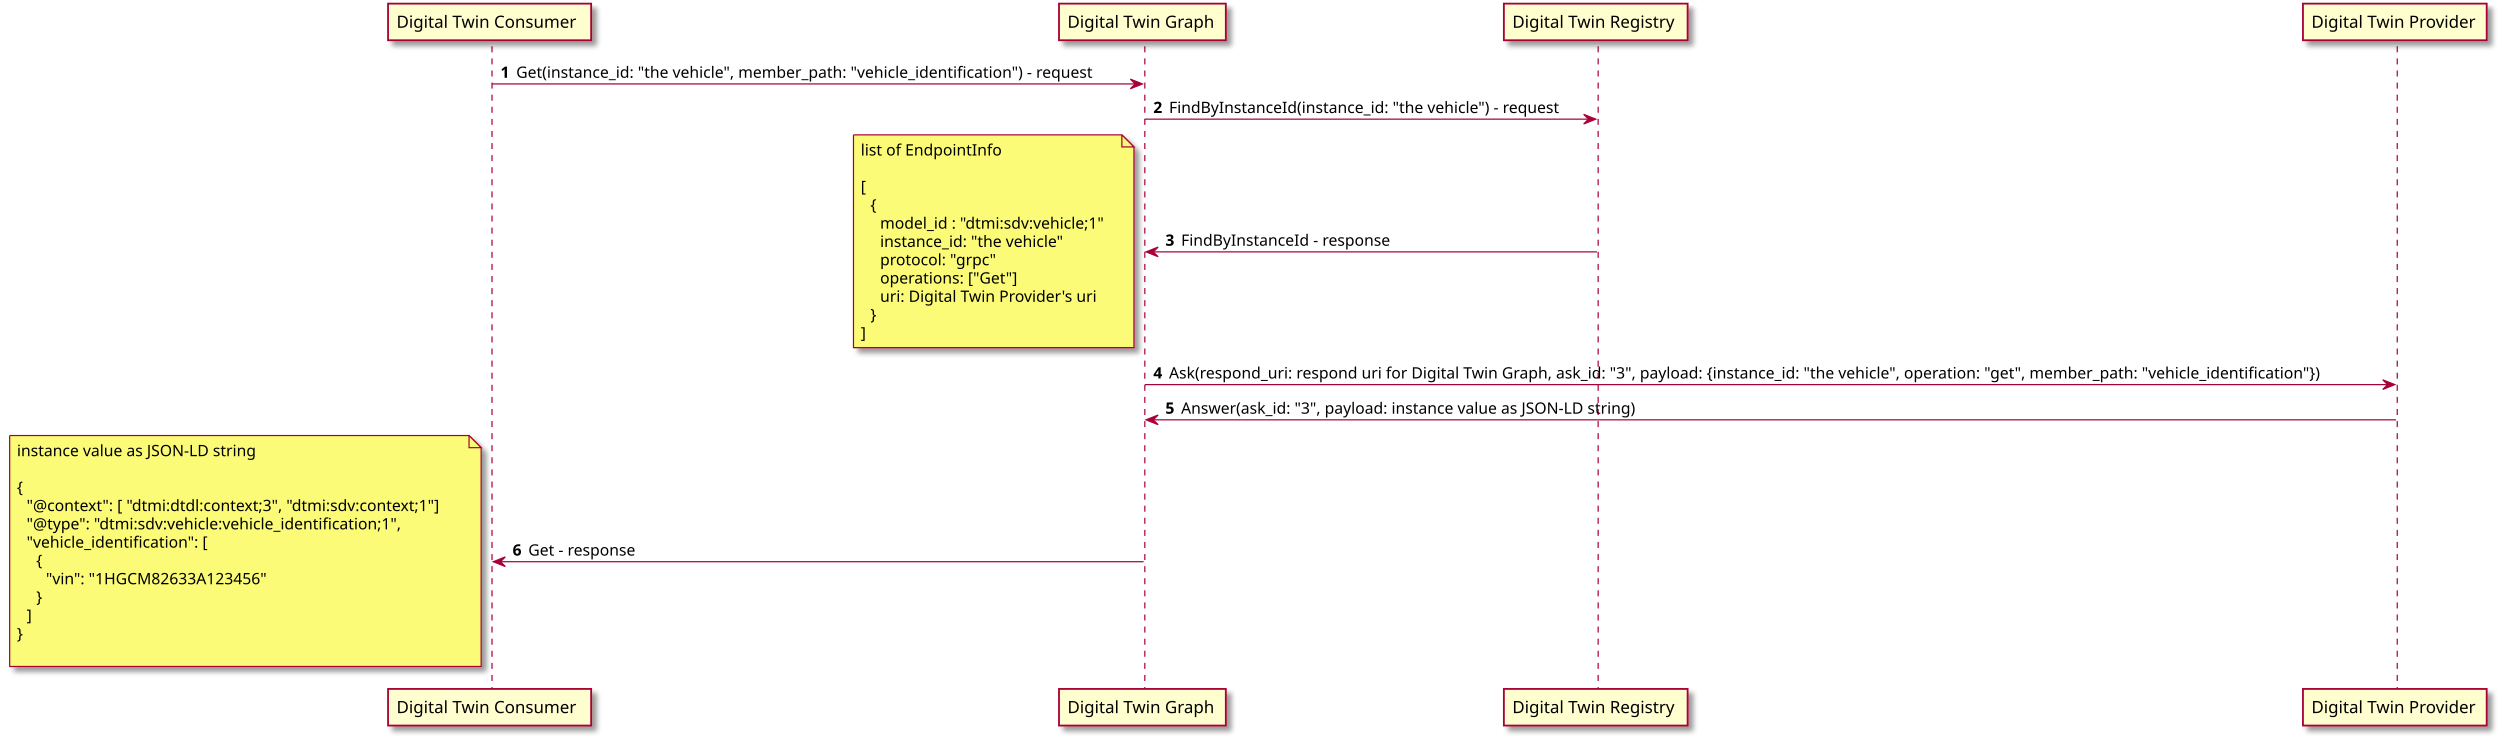
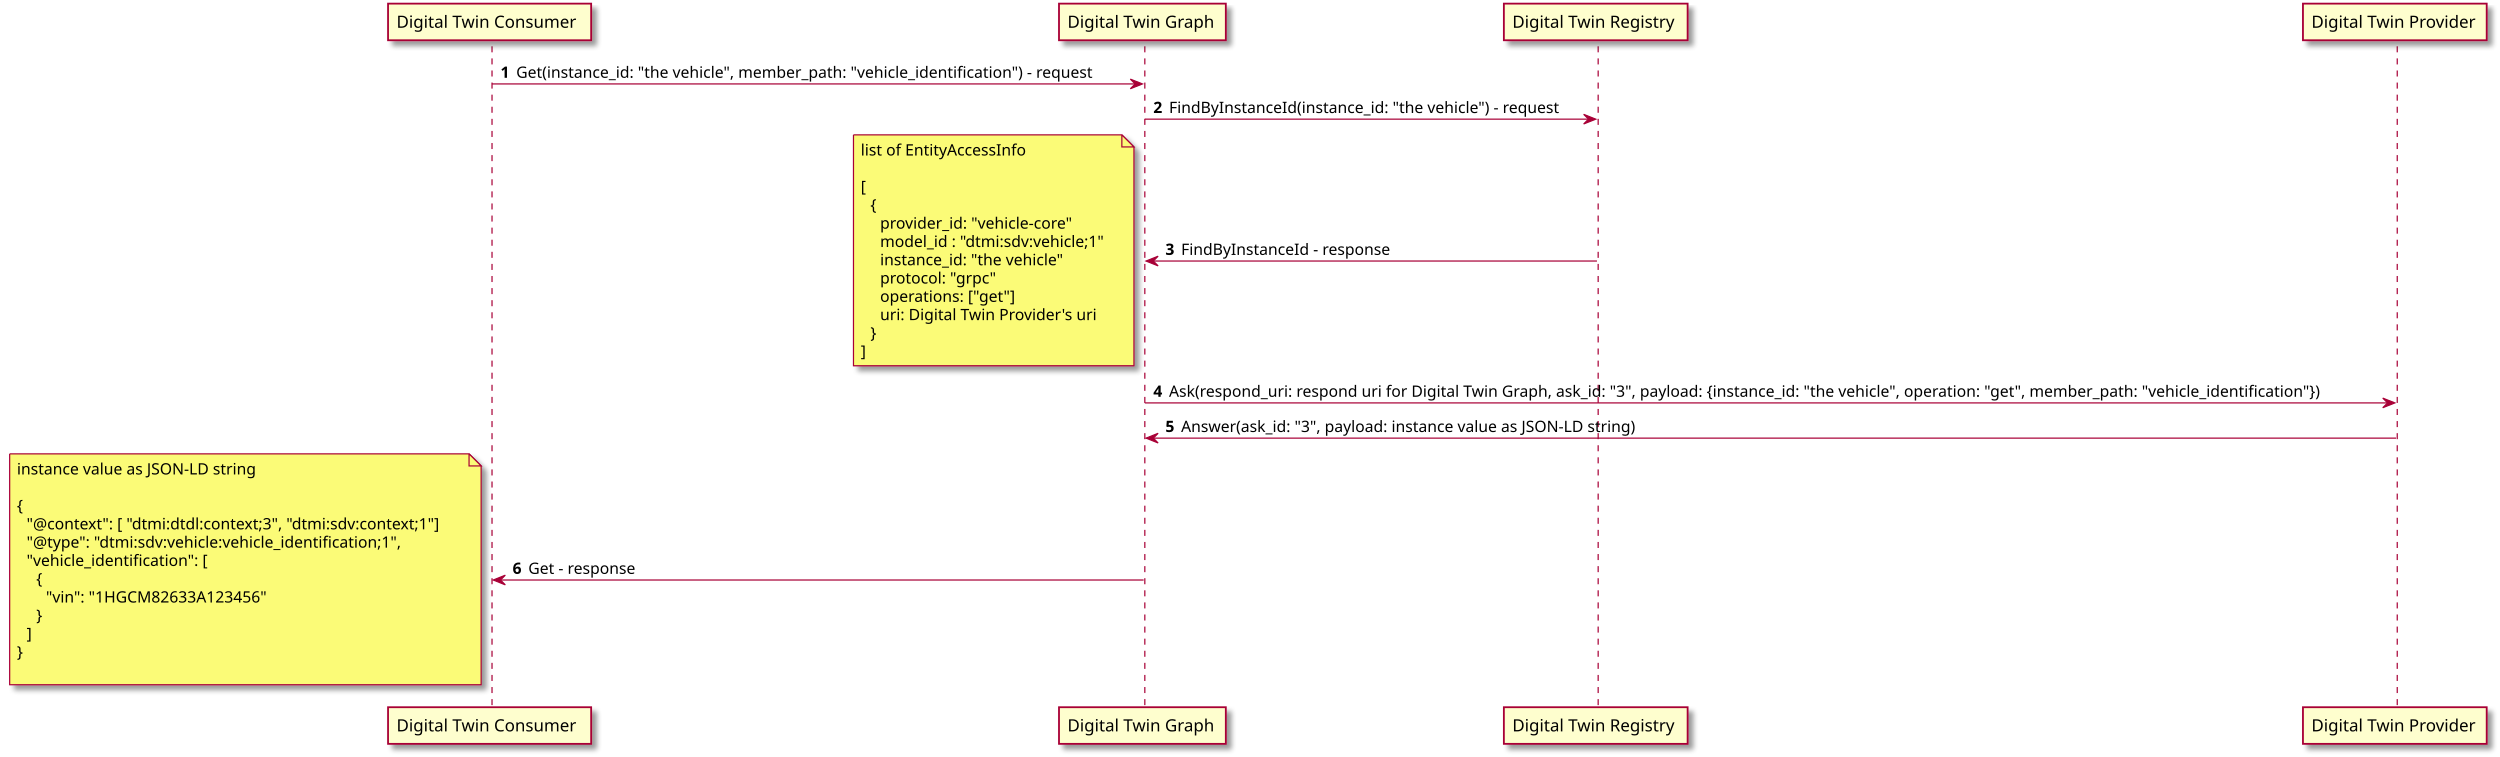
- <svg xmlns="http://www.w3.org/2000/svg" contentScriptType="application/ecmascript" contentStyleType="text/css" height="611px" preserveAspectRatio="none" style="width:2068px;height:611px;background:#FEFEFE;" version="1.1" viewBox="0 0 2068 611" width="2068px" zoomAndPan="magnify">
+ <svg xmlns="http://www.w3.org/2000/svg" contentScriptType="application/ecmascript" contentStyleType="text/css" height="626px" preserveAspectRatio="none" style="width:2068px;height:626px;" version="1.1" viewBox="0 0 2068 626" width="2068px" zoomAndPan="magnify">
  <defs>
-     <filter height="300%" id="fqwvv1d2ykfn9" width="300%" x="-1" y="-1">
+     <filter height="300%" id="fizfio80m7l2w" width="300%" x="-1" y="-1">
      <feGaussianBlur result="blurOut" stdDeviation="2.0" />
      <feColorMatrix in="blurOut" result="blurOut2" type="matrix" values="0 0 0 0 0 0 0 0 0 0 0 0 0 0 0 0 0 0 .4 0" />
      <feOffset dx="4.0" dy="4.0" in="blurOut2" result="blurOut3" />
      <feBlend in="SourceGraphic" in2="blurOut3" mode="normal" />
    </filter>
  </defs>
  <g>
-     <line style="stroke: #A80036; stroke-width: 1.0; stroke-dasharray: 5.0,5.0;" x1="407" x2="407" y1="38.297" y2="570.883" />
-     <line style="stroke: #A80036; stroke-width: 1.0; stroke-dasharray: 5.0,5.0;" x1="947" x2="947" y1="38.297" y2="570.883" />
-     <line style="stroke: #A80036; stroke-width: 1.0; stroke-dasharray: 5.0,5.0;" x1="1322" x2="1322" y1="38.297" y2="570.883" />
-     <line style="stroke: #A80036; stroke-width: 1.0; stroke-dasharray: 5.0,5.0;" x1="1983" x2="1983" y1="38.297" y2="570.883" />
-     <rect fill="#FEFECE" filter="url(#fqwvv1d2ykfn9)" height="30.297" style="stroke: #A80036; stroke-width: 1.5;" width="168" x="321" y="3" />
+     <line style="stroke: #A80036; stroke-width: 1.0; stroke-dasharray: 5.0,5.0;" x1="407" x2="407" y1="38.297" y2="586.016" />
+     <line style="stroke: #A80036; stroke-width: 1.0; stroke-dasharray: 5.0,5.0;" x1="947" x2="947" y1="38.297" y2="586.016" />
+     <line style="stroke: #A80036; stroke-width: 1.0; stroke-dasharray: 5.0,5.0;" x1="1322" x2="1322" y1="38.297" y2="586.016" />
+     <line style="stroke: #A80036; stroke-width: 1.0; stroke-dasharray: 5.0,5.0;" x1="1983" x2="1983" y1="38.297" y2="586.016" />
+     <rect fill="#FEFECE" filter="url(#fizfio80m7l2w)" height="30.297" style="stroke: #A80036; stroke-width: 1.5;" width="168" x="321" y="3" />
    <text fill="#000000" font-family="sans-serif" font-size="14" lengthAdjust="spacingAndGlyphs" textLength="154" x="328" y="22.995">Digital Twin Consumer</text>
-     <rect fill="#FEFECE" filter="url(#fqwvv1d2ykfn9)" height="30.297" style="stroke: #A80036; stroke-width: 1.5;" width="168" x="321" y="569.883" />
-     <text fill="#000000" font-family="sans-serif" font-size="14" lengthAdjust="spacingAndGlyphs" textLength="154" x="328" y="589.878">Digital Twin Consumer</text>
-     <rect fill="#FEFECE" filter="url(#fqwvv1d2ykfn9)" height="30.297" style="stroke: #A80036; stroke-width: 1.5;" width="138" x="876" y="3" />
+     <rect fill="#FEFECE" filter="url(#fizfio80m7l2w)" height="30.297" style="stroke: #A80036; stroke-width: 1.5;" width="168" x="321" y="585.016" />
+     <text fill="#000000" font-family="sans-serif" font-size="14" lengthAdjust="spacingAndGlyphs" textLength="154" x="328" y="605.011">Digital Twin Consumer</text>
+     <rect fill="#FEFECE" filter="url(#fizfio80m7l2w)" height="30.297" style="stroke: #A80036; stroke-width: 1.5;" width="138" x="876" y="3" />
    <text fill="#000000" font-family="sans-serif" font-size="14" lengthAdjust="spacingAndGlyphs" textLength="124" x="883" y="22.995">Digital Twin Graph</text>
-     <rect fill="#FEFECE" filter="url(#fqwvv1d2ykfn9)" height="30.297" style="stroke: #A80036; stroke-width: 1.5;" width="138" x="876" y="569.883" />
-     <text fill="#000000" font-family="sans-serif" font-size="14" lengthAdjust="spacingAndGlyphs" textLength="124" x="883" y="589.878">Digital Twin Graph</text>
-     <rect fill="#FEFECE" filter="url(#fqwvv1d2ykfn9)" height="30.297" style="stroke: #A80036; stroke-width: 1.5;" width="152" x="1244" y="3" />
+     <rect fill="#FEFECE" filter="url(#fizfio80m7l2w)" height="30.297" style="stroke: #A80036; stroke-width: 1.5;" width="138" x="876" y="585.016" />
+     <text fill="#000000" font-family="sans-serif" font-size="14" lengthAdjust="spacingAndGlyphs" textLength="124" x="883" y="605.011">Digital Twin Graph</text>
+     <rect fill="#FEFECE" filter="url(#fizfio80m7l2w)" height="30.297" style="stroke: #A80036; stroke-width: 1.5;" width="152" x="1244" y="3" />
    <text fill="#000000" font-family="sans-serif" font-size="14" lengthAdjust="spacingAndGlyphs" textLength="138" x="1251" y="22.995">Digital Twin Registry</text>
-     <rect fill="#FEFECE" filter="url(#fqwvv1d2ykfn9)" height="30.297" style="stroke: #A80036; stroke-width: 1.5;" width="152" x="1244" y="569.883" />
-     <text fill="#000000" font-family="sans-serif" font-size="14" lengthAdjust="spacingAndGlyphs" textLength="138" x="1251" y="589.878">Digital Twin Registry</text>
-     <rect fill="#FEFECE" filter="url(#fqwvv1d2ykfn9)" height="30.297" style="stroke: #A80036; stroke-width: 1.5;" width="152" x="1905" y="3" />
+     <rect fill="#FEFECE" filter="url(#fizfio80m7l2w)" height="30.297" style="stroke: #A80036; stroke-width: 1.5;" width="152" x="1244" y="585.016" />
+     <text fill="#000000" font-family="sans-serif" font-size="14" lengthAdjust="spacingAndGlyphs" textLength="138" x="1251" y="605.011">Digital Twin Registry</text>
+     <rect fill="#FEFECE" filter="url(#fizfio80m7l2w)" height="30.297" style="stroke: #A80036; stroke-width: 1.5;" width="152" x="1905" y="3" />
    <text fill="#000000" font-family="sans-serif" font-size="14" lengthAdjust="spacingAndGlyphs" textLength="138" x="1912" y="22.995">Digital Twin Provider</text>
-     <rect fill="#FEFECE" filter="url(#fqwvv1d2ykfn9)" height="30.297" style="stroke: #A80036; stroke-width: 1.5;" width="152" x="1905" y="569.883" />
-     <text fill="#000000" font-family="sans-serif" font-size="14" lengthAdjust="spacingAndGlyphs" textLength="138" x="1912" y="589.878">Digital Twin Provider</text>
+     <rect fill="#FEFECE" filter="url(#fizfio80m7l2w)" height="30.297" style="stroke: #A80036; stroke-width: 1.5;" width="152" x="1905" y="585.016" />
+     <text fill="#000000" font-family="sans-serif" font-size="14" lengthAdjust="spacingAndGlyphs" textLength="138" x="1912" y="605.011">Digital Twin Provider</text>
    <polygon fill="#A80036" points="935,65.43,945,69.43,935,73.43,939,69.43" style="stroke: #A80036; stroke-width: 1.0;" />
    <line style="stroke: #A80036; stroke-width: 1.0;" x1="407" x2="941" y1="69.43" y2="69.43" />
    <text fill="#000000" font-family="sans-serif" font-size="13" font-weight="bold" lengthAdjust="spacingAndGlyphs" textLength="9" x="414" y="64.364">1</text>
    <text fill="#000000" font-family="sans-serif" font-size="13" lengthAdjust="spacingAndGlyphs" textLength="503" x="427" y="64.364">Get(instance_id: "the vehicle", member_path: "vehicle_identification") - request</text>
    <polygon fill="#A80036" points="1310,94.562,1320,98.562,1310,102.562,1314,98.562" style="stroke: #A80036; stroke-width: 1.0;" />
    <line style="stroke: #A80036; stroke-width: 1.0;" x1="947" x2="1316" y1="98.562" y2="98.562" />
    <text fill="#000000" font-family="sans-serif" font-size="13" font-weight="bold" lengthAdjust="spacingAndGlyphs" textLength="9" x="954" y="93.497">2</text>
    <text fill="#000000" font-family="sans-serif" font-size="13" lengthAdjust="spacingAndGlyphs" textLength="338" x="967" y="93.497">FindByInstanceId(instance_id: "the vehicle") - request</text>
-     <polygon fill="#A80036" points="958,204.359,948,208.359,958,212.359,954,208.359" style="stroke: #A80036; stroke-width: 1.0;" />
-     <line style="stroke: #A80036; stroke-width: 1.0;" x1="952" x2="1321" y1="208.359" y2="208.359" />
-     <text fill="#000000" font-family="sans-serif" font-size="13" font-weight="bold" lengthAdjust="spacingAndGlyphs" textLength="9" x="964" y="203.293">3</text>
-     <text fill="#000000" font-family="sans-serif" font-size="13" lengthAdjust="spacingAndGlyphs" textLength="179" x="977" y="203.293">FindByInstanceId - response</text>
-     <path d="M706,111.562 L706,287.562 L938,287.562 L938,121.562 L928,111.562 L706,111.562 " fill="#FBFB77" filter="url(#fqwvv1d2ykfn9)" style="stroke: #A80036; stroke-width: 1.0;" />
+     <polygon fill="#A80036" points="958,211.926,948,215.926,958,219.926,954,215.926" style="stroke: #A80036; stroke-width: 1.0;" />
+     <line style="stroke: #A80036; stroke-width: 1.0;" x1="952" x2="1321" y1="215.926" y2="215.926" />
+     <text fill="#000000" font-family="sans-serif" font-size="13" font-weight="bold" lengthAdjust="spacingAndGlyphs" textLength="9" x="964" y="210.86">3</text>
+     <text fill="#000000" font-family="sans-serif" font-size="13" lengthAdjust="spacingAndGlyphs" textLength="179" x="977" y="210.86">FindByInstanceId - response</text>
+     <path d="M706,111.562 L706,302.562 L938,302.562 L938,121.562 L928,111.562 L706,111.562 " fill="#FBFB77" filter="url(#fizfio80m7l2w)" style="stroke: #A80036; stroke-width: 1.0;" />
    <path d="M928,111.562 L928,121.562 L938,121.562 L928,111.562 " fill="#FBFB77" style="stroke: #A80036; stroke-width: 1.0;" />
-     <text fill="#000000" font-family="sans-serif" font-size="13" lengthAdjust="spacingAndGlyphs" textLength="117" x="712" y="128.629">list of EndpointInfo</text>
+     <text fill="#000000" font-family="sans-serif" font-size="13" lengthAdjust="spacingAndGlyphs" textLength="142" x="712" y="128.629">list of EntityAccessInfo</text>
    <text fill="#000000" font-family="sans-serif" font-size="13" lengthAdjust="spacingAndGlyphs" textLength="0" x="716" y="143.762" />
    <text fill="#000000" font-family="sans-serif" font-size="13" lengthAdjust="spacingAndGlyphs" textLength="5" x="712" y="158.895">[</text>
    <text fill="#000000" font-family="sans-serif" font-size="13" lengthAdjust="spacingAndGlyphs" textLength="8" x="720" y="174.028">{</text>
-     <text fill="#000000" font-family="sans-serif" font-size="13" lengthAdjust="spacingAndGlyphs" textLength="195" x="728" y="189.161">model_id : "dtmi:sdv:vehicle;1"</text>
-     <text fill="#000000" font-family="sans-serif" font-size="13" lengthAdjust="spacingAndGlyphs" textLength="159" x="728" y="204.293">instance_id: "the vehicle"</text>
-     <text fill="#000000" font-family="sans-serif" font-size="13" lengthAdjust="spacingAndGlyphs" textLength="98" x="728" y="219.426">protocol: "grpc"</text>
-     <text fill="#000000" font-family="sans-serif" font-size="13" lengthAdjust="spacingAndGlyphs" textLength="119" x="728" y="234.559">operations: ["Get"]</text>
-     <text fill="#000000" font-family="sans-serif" font-size="13" lengthAdjust="spacingAndGlyphs" textLength="181" x="728" y="249.692">uri: Digital Twin Provider's uri</text>
-     <text fill="#000000" font-family="sans-serif" font-size="13" lengthAdjust="spacingAndGlyphs" textLength="8" x="720" y="264.825">}</text>
-     <text fill="#000000" font-family="sans-serif" font-size="13" lengthAdjust="spacingAndGlyphs" textLength="5" x="712" y="279.957">]</text>
-     <polygon fill="#A80036" points="1971,314.156,1981,318.156,1971,322.156,1975,318.156" style="stroke: #A80036; stroke-width: 1.0;" />
-     <line style="stroke: #A80036; stroke-width: 1.0;" x1="947" x2="1977" y1="318.156" y2="318.156" />
-     <text fill="#000000" font-family="sans-serif" font-size="13" font-weight="bold" lengthAdjust="spacingAndGlyphs" textLength="9" x="954" y="313.09">4</text>
-     <text fill="#000000" font-family="sans-serif" font-size="13" lengthAdjust="spacingAndGlyphs" textLength="999" x="967" y="313.09">Ask(respond_uri: respond uri for Digital Twin Graph, ask_id: "3", payload: {instance_id: "the vehicle", operation: "get", member_path: "vehicle_identification"})</text>
-     <polygon fill="#A80036" points="958,343.289,948,347.289,958,351.289,954,347.289" style="stroke: #A80036; stroke-width: 1.0;" />
-     <line style="stroke: #A80036; stroke-width: 1.0;" x1="952" x2="1982" y1="347.289" y2="347.289" />
-     <text fill="#000000" font-family="sans-serif" font-size="13" font-weight="bold" lengthAdjust="spacingAndGlyphs" textLength="9" x="964" y="342.223">5</text>
-     <text fill="#000000" font-family="sans-serif" font-size="13" lengthAdjust="spacingAndGlyphs" textLength="397" x="977" y="342.223">Answer(ask_id: "3", payload: instance value as JSON-LD string)</text>
-     <polygon fill="#A80036" points="418,460.652,408,464.652,418,468.652,414,464.652" style="stroke: #A80036; stroke-width: 1.0;" />
-     <line style="stroke: #A80036; stroke-width: 1.0;" x1="412" x2="946" y1="464.652" y2="464.652" />
-     <text fill="#000000" font-family="sans-serif" font-size="13" font-weight="bold" lengthAdjust="spacingAndGlyphs" textLength="9" x="424" y="459.586">6</text>
-     <text fill="#000000" font-family="sans-serif" font-size="13" lengthAdjust="spacingAndGlyphs" textLength="95" x="437" y="459.586">Get - response</text>
-     <path d="M8,360.289 L8,551.289 L398,551.289 L398,370.289 L388,360.289 L8,360.289 " fill="#FBFB77" filter="url(#fqwvv1d2ykfn9)" style="stroke: #A80036; stroke-width: 1.0;" />
-     <path d="M388,360.289 L388,370.289 L398,370.289 L388,360.289 " fill="#FBFB77" style="stroke: #A80036; stroke-width: 1.0;" />
-     <text fill="#000000" font-family="sans-serif" font-size="13" lengthAdjust="spacingAndGlyphs" textLength="209" x="14" y="377.356">instance value as JSON-LD string</text>
-     <text fill="#000000" font-family="sans-serif" font-size="13" lengthAdjust="spacingAndGlyphs" textLength="0" x="18" y="392.489" />
-     <text fill="#000000" font-family="sans-serif" font-size="13" lengthAdjust="spacingAndGlyphs" textLength="8" x="14" y="407.622">{</text>
-     <text fill="#000000" font-family="sans-serif" font-size="13" lengthAdjust="spacingAndGlyphs" textLength="361" x="22" y="422.754">"@context": [ "dtmi:dtdl:context;3", "dtmi:sdv:context;1"]</text>
-     <text fill="#000000" font-family="sans-serif" font-size="13" lengthAdjust="spacingAndGlyphs" textLength="324" x="22" y="437.887">"@type": "dtmi:sdv:vehicle:vehicle_identification;1",</text>
-     <text fill="#000000" font-family="sans-serif" font-size="13" lengthAdjust="spacingAndGlyphs" textLength="155" x="22" y="453.02">"vehicle_identification": [</text>
-     <text fill="#000000" font-family="sans-serif" font-size="13" lengthAdjust="spacingAndGlyphs" textLength="8" x="30" y="468.153">{</text>
-     <text fill="#000000" font-family="sans-serif" font-size="13" lengthAdjust="spacingAndGlyphs" textLength="191" x="38" y="483.286">"vin": "1HGCM82633A123456"</text>
-     <text fill="#000000" font-family="sans-serif" font-size="13" lengthAdjust="spacingAndGlyphs" textLength="8" x="30" y="498.418">}</text>
-     <text fill="#000000" font-family="sans-serif" font-size="13" lengthAdjust="spacingAndGlyphs" textLength="5" x="22" y="513.551">]</text>
-     <text fill="#000000" font-family="sans-serif" font-size="13" lengthAdjust="spacingAndGlyphs" textLength="8" x="14" y="528.684">}</text>
-     <text fill="#000000" font-family="sans-serif" font-size="13" lengthAdjust="spacingAndGlyphs" textLength="0" x="18" y="543.817" />
+     <text fill="#000000" font-family="sans-serif" font-size="13" lengthAdjust="spacingAndGlyphs" textLength="165" x="728" y="189.161">provider_id: "vehicle-core"</text>
+     <text fill="#000000" font-family="sans-serif" font-size="13" lengthAdjust="spacingAndGlyphs" textLength="195" x="728" y="204.293">model_id : "dtmi:sdv:vehicle;1"</text>
+     <text fill="#000000" font-family="sans-serif" font-size="13" lengthAdjust="spacingAndGlyphs" textLength="159" x="728" y="219.426">instance_id: "the vehicle"</text>
+     <text fill="#000000" font-family="sans-serif" font-size="13" lengthAdjust="spacingAndGlyphs" textLength="98" x="728" y="234.559">protocol: "grpc"</text>
+     <text fill="#000000" font-family="sans-serif" font-size="13" lengthAdjust="spacingAndGlyphs" textLength="117" x="728" y="249.692">operations: ["get"]</text>
+     <text fill="#000000" font-family="sans-serif" font-size="13" lengthAdjust="spacingAndGlyphs" textLength="181" x="728" y="264.825">uri: Digital Twin Provider's uri</text>
+     <text fill="#000000" font-family="sans-serif" font-size="13" lengthAdjust="spacingAndGlyphs" textLength="8" x="720" y="279.957">}</text>
+     <text fill="#000000" font-family="sans-serif" font-size="13" lengthAdjust="spacingAndGlyphs" textLength="5" x="712" y="295.09">]</text>
+     <polygon fill="#A80036" points="1971,329.289,1981,333.289,1971,337.289,1975,333.289" style="stroke: #A80036; stroke-width: 1.0;" />
+     <line style="stroke: #A80036; stroke-width: 1.0;" x1="947" x2="1977" y1="333.289" y2="333.289" />
+     <text fill="#000000" font-family="sans-serif" font-size="13" font-weight="bold" lengthAdjust="spacingAndGlyphs" textLength="9" x="954" y="328.223">4</text>
+     <text fill="#000000" font-family="sans-serif" font-size="13" lengthAdjust="spacingAndGlyphs" textLength="999" x="967" y="328.223">Ask(respond_uri: respond uri for Digital Twin Graph, ask_id: "3", payload: {instance_id: "the vehicle", operation: "get", member_path: "vehicle_identification"})</text>
+     <polygon fill="#A80036" points="958,358.422,948,362.422,958,366.422,954,362.422" style="stroke: #A80036; stroke-width: 1.0;" />
+     <line style="stroke: #A80036; stroke-width: 1.0;" x1="952" x2="1982" y1="362.422" y2="362.422" />
+     <text fill="#000000" font-family="sans-serif" font-size="13" font-weight="bold" lengthAdjust="spacingAndGlyphs" textLength="9" x="964" y="357.356">5</text>
+     <text fill="#000000" font-family="sans-serif" font-size="13" lengthAdjust="spacingAndGlyphs" textLength="397" x="977" y="357.356">Answer(ask_id: "3", payload: instance value as JSON-LD string)</text>
+     <polygon fill="#A80036" points="418,475.785,408,479.785,418,483.785,414,479.785" style="stroke: #A80036; stroke-width: 1.0;" />
+     <line style="stroke: #A80036; stroke-width: 1.0;" x1="412" x2="946" y1="479.785" y2="479.785" />
+     <text fill="#000000" font-family="sans-serif" font-size="13" font-weight="bold" lengthAdjust="spacingAndGlyphs" textLength="9" x="424" y="474.719">6</text>
+     <text fill="#000000" font-family="sans-serif" font-size="13" lengthAdjust="spacingAndGlyphs" textLength="95" x="437" y="474.719">Get - response</text>
+     <path d="M8,375.422 L8,566.422 L398,566.422 L398,385.422 L388,375.422 L8,375.422 " fill="#FBFB77" filter="url(#fizfio80m7l2w)" style="stroke: #A80036; stroke-width: 1.0;" />
+     <path d="M388,375.422 L388,385.422 L398,385.422 L388,375.422 " fill="#FBFB77" style="stroke: #A80036; stroke-width: 1.0;" />
+     <text fill="#000000" font-family="sans-serif" font-size="13" lengthAdjust="spacingAndGlyphs" textLength="209" x="14" y="392.489">instance value as JSON-LD string</text>
+     <text fill="#000000" font-family="sans-serif" font-size="13" lengthAdjust="spacingAndGlyphs" textLength="0" x="18" y="407.622" />
+     <text fill="#000000" font-family="sans-serif" font-size="13" lengthAdjust="spacingAndGlyphs" textLength="8" x="14" y="422.754">{</text>
+     <text fill="#000000" font-family="sans-serif" font-size="13" lengthAdjust="spacingAndGlyphs" textLength="361" x="22" y="437.887">"@context": [ "dtmi:dtdl:context;3", "dtmi:sdv:context;1"]</text>
+     <text fill="#000000" font-family="sans-serif" font-size="13" lengthAdjust="spacingAndGlyphs" textLength="324" x="22" y="453.02">"@type": "dtmi:sdv:vehicle:vehicle_identification;1",</text>
+     <text fill="#000000" font-family="sans-serif" font-size="13" lengthAdjust="spacingAndGlyphs" textLength="155" x="22" y="468.153">"vehicle_identification": [</text>
+     <text fill="#000000" font-family="sans-serif" font-size="13" lengthAdjust="spacingAndGlyphs" textLength="8" x="30" y="483.286">{</text>
+     <text fill="#000000" font-family="sans-serif" font-size="13" lengthAdjust="spacingAndGlyphs" textLength="191" x="38" y="498.418">"vin": "1HGCM82633A123456"</text>
+     <text fill="#000000" font-family="sans-serif" font-size="13" lengthAdjust="spacingAndGlyphs" textLength="8" x="30" y="513.551">}</text>
+     <text fill="#000000" font-family="sans-serif" font-size="13" lengthAdjust="spacingAndGlyphs" textLength="5" x="22" y="528.684">]</text>
+     <text fill="#000000" font-family="sans-serif" font-size="13" lengthAdjust="spacingAndGlyphs" textLength="8" x="14" y="543.817">}</text>
+     <text fill="#000000" font-family="sans-serif" font-size="13" lengthAdjust="spacingAndGlyphs" textLength="0" x="18" y="558.95" />
  </g>
</svg>
